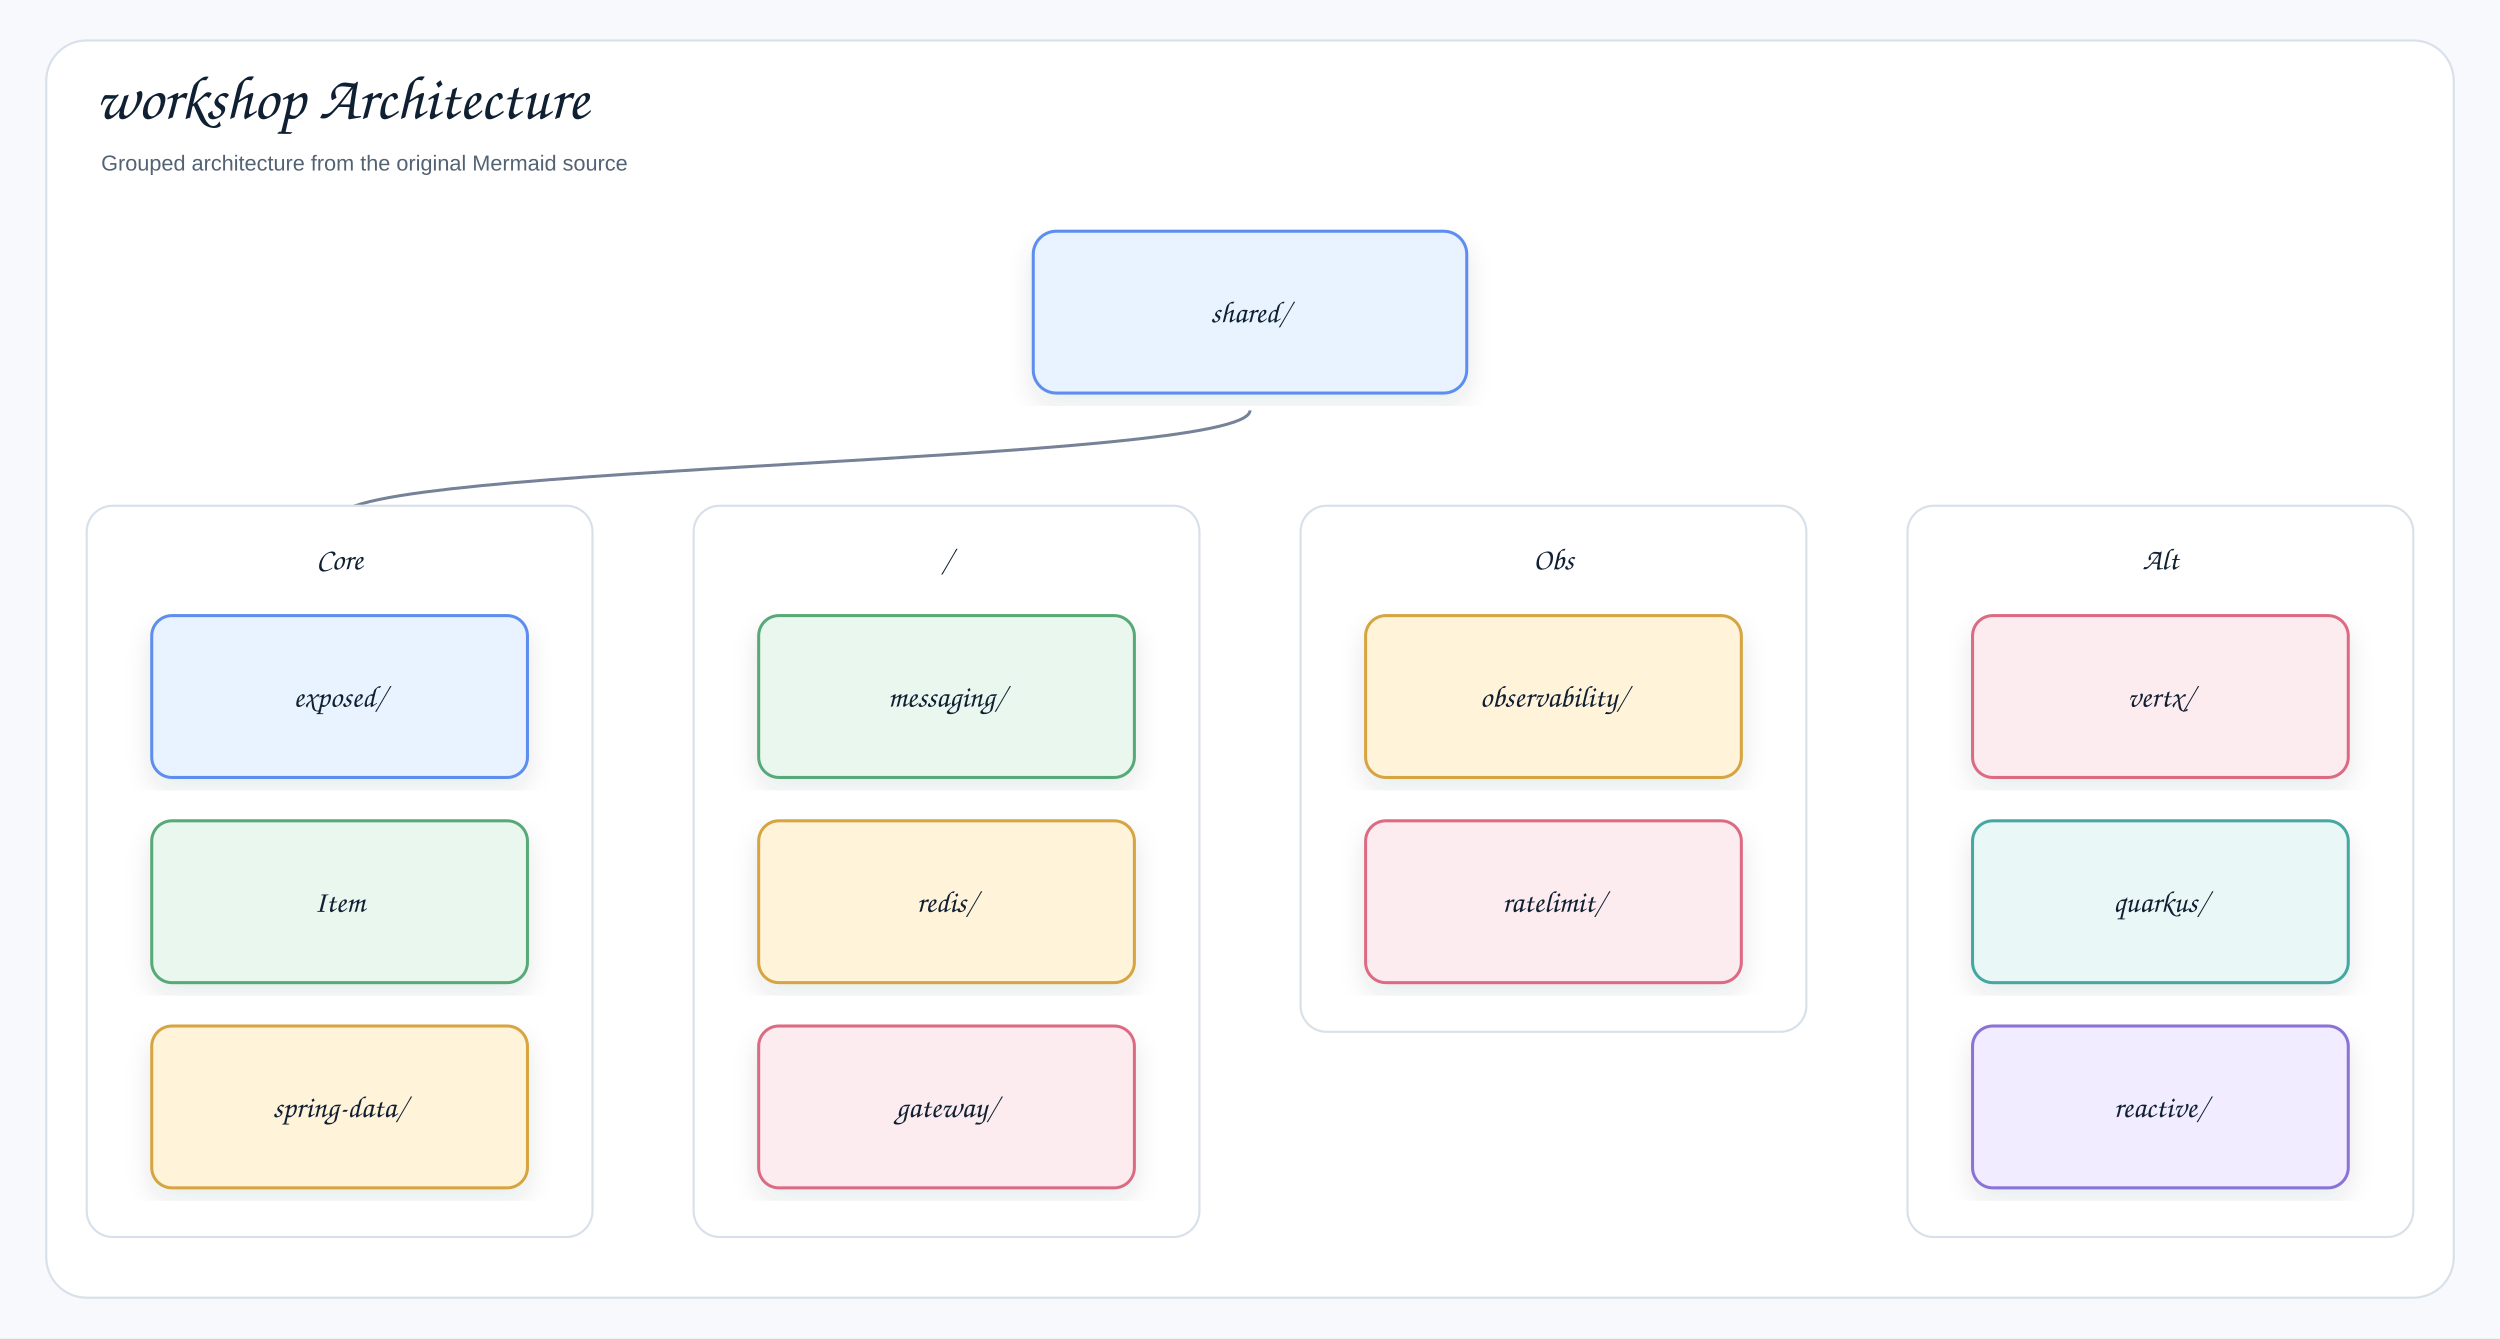
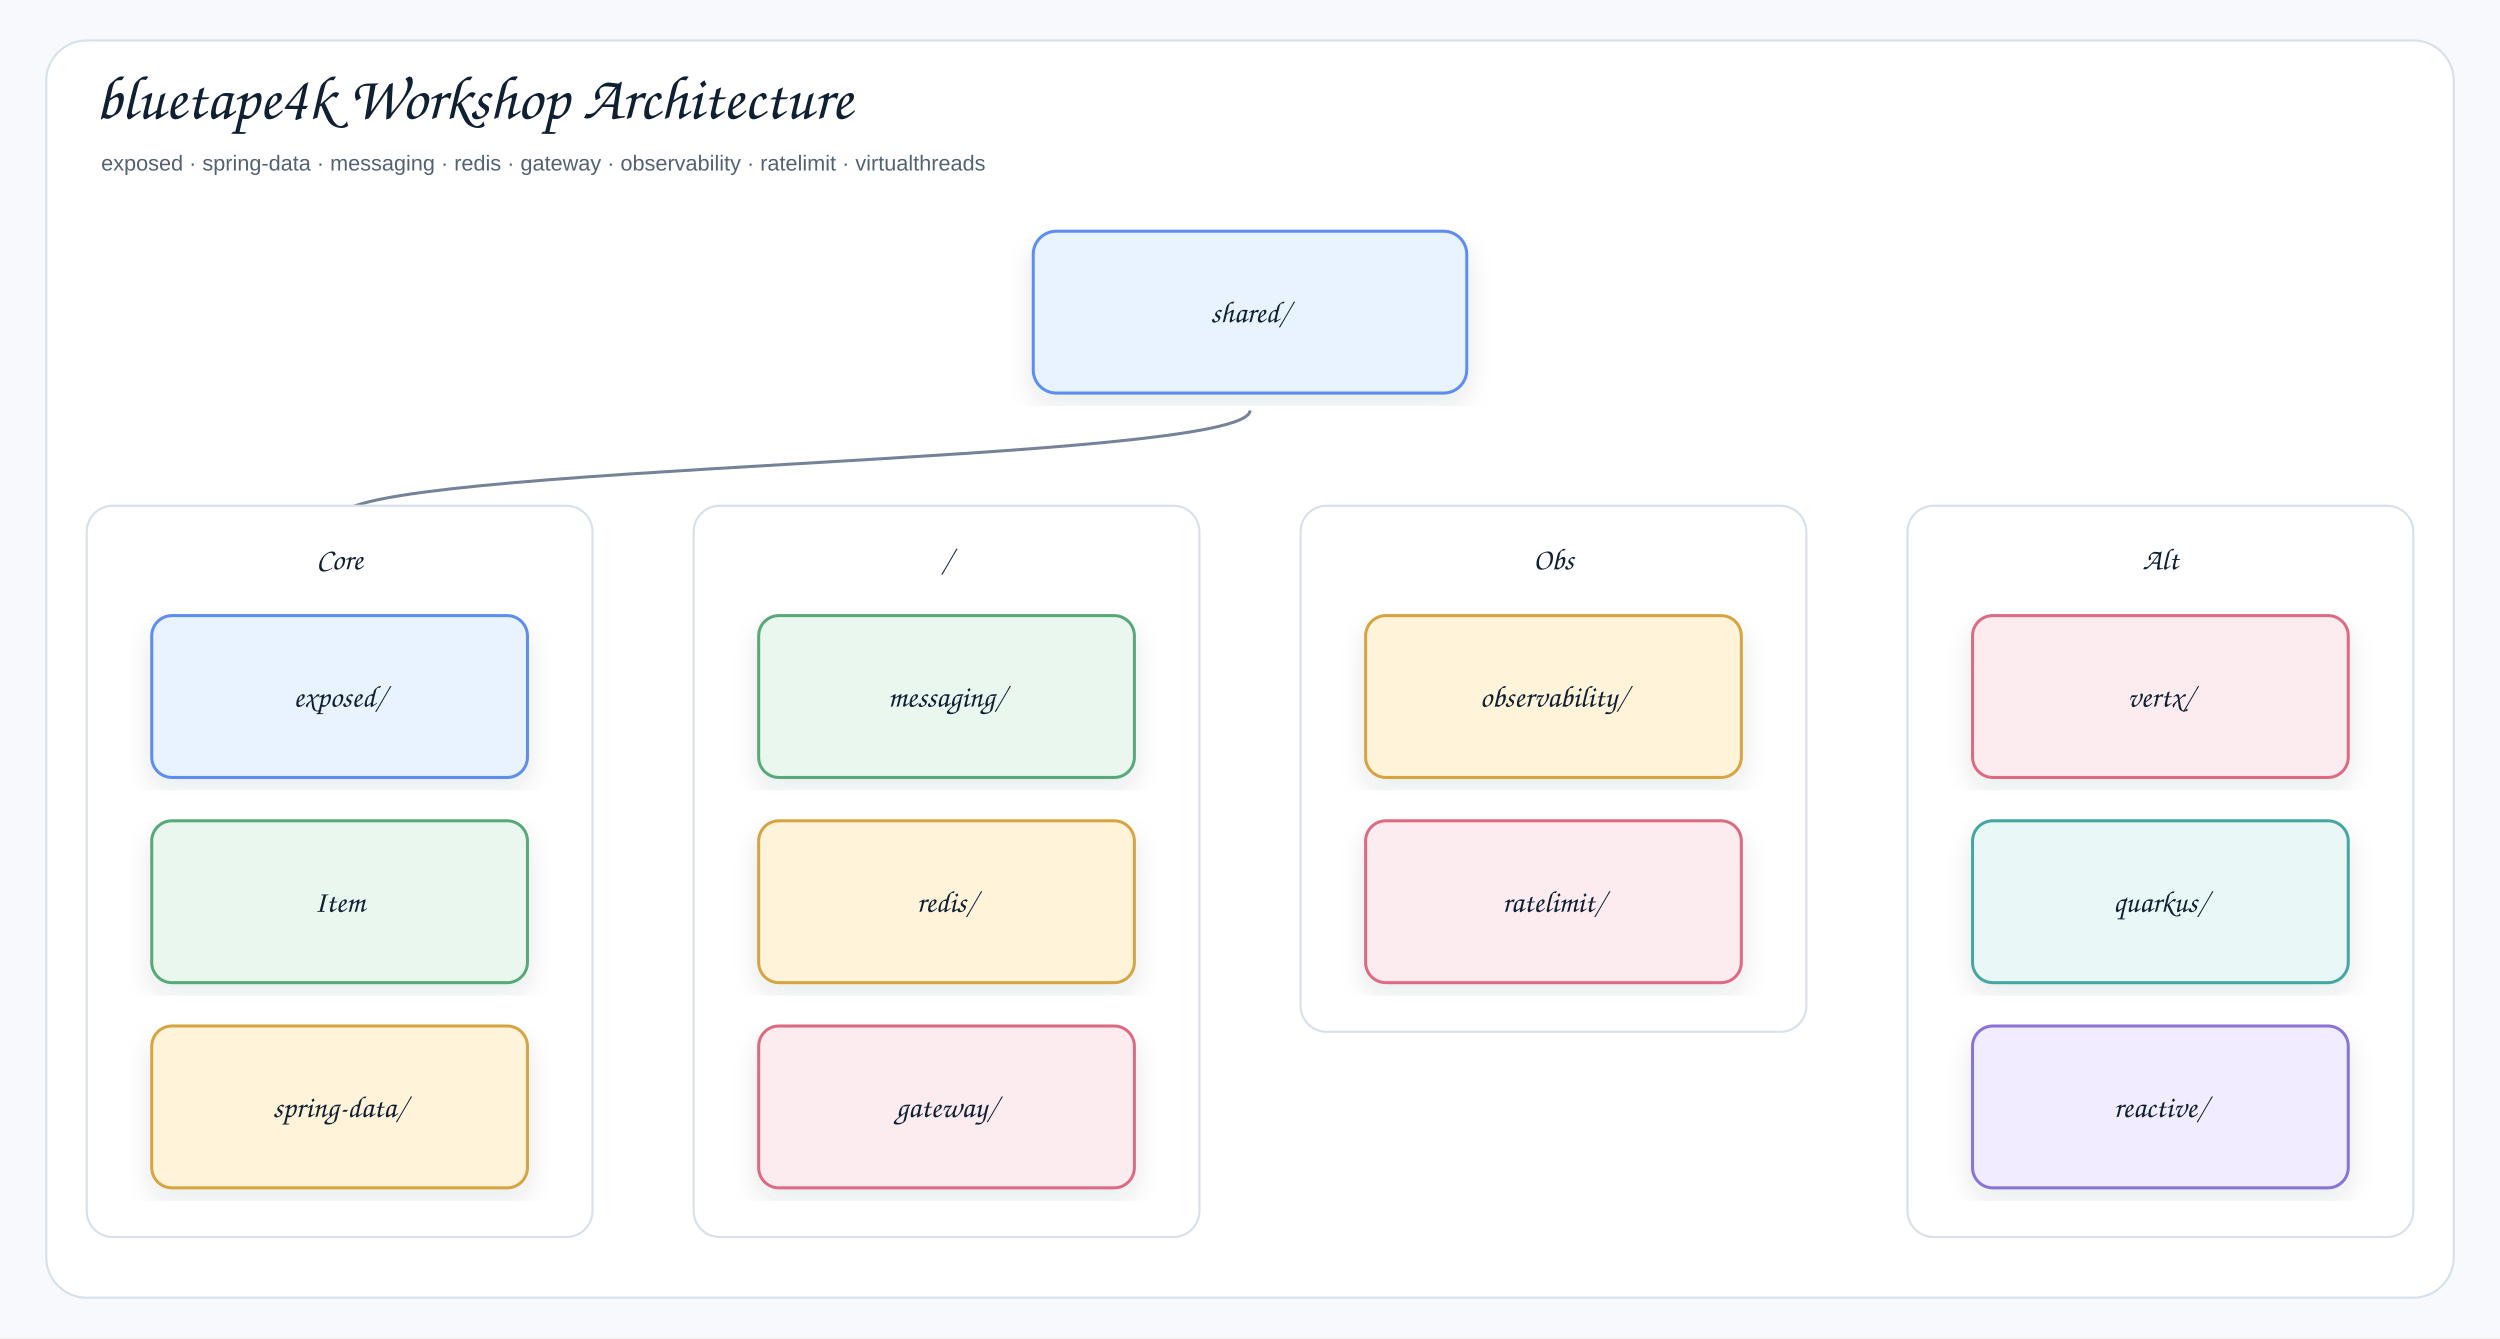
- <svg xmlns="http://www.w3.org/2000/svg" width="1730" height="926" viewBox="0 0 1730 926" role="img" aria-label="workshop Architecture">
+ <svg xmlns="http://www.w3.org/2000/svg" width="1730" height="926" viewBox="0 0 1730 926" role="img" aria-label="bluetape4k Workshop Architecture">
  <defs>
    <filter id="shadow" x="-8%" y="-8%" width="116%" height="116%">
      <feDropShadow dx="0" dy="8" stdDeviation="9" flood-color="#1f2937" flood-opacity="0.10" />
    </filter>
    <marker id="openArrow" markerWidth="12" markerHeight="10" refX="10" refY="5" orient="auto" markerUnits="strokeWidth">
      <path d="M 1 1 L 10 5 L 1 9" fill="none" stroke="#758297" stroke-width="1.8" stroke-linecap="round" stroke-linejoin="round" />
    </marker>
    <marker id="inherit" markerWidth="14" markerHeight="12" refX="12" refY="6" orient="auto" markerUnits="strokeWidth">
      <path d="M 0 1 L 12 6 L 0 11 Z" fill="#ffffff" stroke="#758297" stroke-width="1.8" />
    </marker>
    <style>
    .canvas{fill:#f7f9fc}.frame{fill:#fff;stroke:#d8e0ea;stroke-width:1.5}
    .title{font-family:"Architects Daughter","Comic Sans MS","Comic Sans",cursive;font-size:43px;font-weight:400;fill:#102033}
    .subtitle{font-family:"Comic Sans MS","Comic Sans","Comic Neue",Arial,sans-serif;font-size:15px;font-weight:400;fill:#536273}
    .label{font-family:"Architects Daughter","Comic Sans MS","Comic Sans",cursive;font-size:25px;font-weight:400;fill:#102033}
    .smallLabel{font-family:"Architects Daughter","Comic Sans MS","Comic Sans",cursive;font-size:21px;font-weight:400;fill:#102033}
    .mono{font-family:"Comic Sans MS","Comic Sans","Comic Neue",Arial,sans-serif;font-size:12px;font-weight:400;fill:#102033}
    .small{font-family:"Comic Sans MS","Comic Sans","Comic Neue",Arial,sans-serif;font-size:12px;font-weight:400;fill:#536273}
    .strong{font-family:"Comic Sans MS","Comic Sans","Comic Neue",Arial,sans-serif;font-size:13px;font-weight:400;fill:#102033}
    .card{stroke-width:2.1;filter:url(#shadow)}.compartment{stroke-width:1.5;fill:none}
    .line{stroke:#758297;stroke-width:2.1;fill:none;marker-end:url(#openArrow)}
    .plainLine{stroke:#758297;stroke-width:2.1;fill:none}
    .dashed{stroke:#758297;stroke-width:2.1;stroke-dasharray:7 6;fill:none;marker-end:url(#openArrow)}
    .inheritLine{stroke:#758297;stroke-width:2.2;fill:none;marker-end:url(#inherit)}
    .implLine{stroke:#758297;stroke-width:2.2;stroke-dasharray:8 7;fill:none;marker-end:url(#inherit)}
  </style>
  </defs>
  <rect class="canvas" width="1730" height="926" />
  <rect class="frame" x="32" y="28" width="1666" height="870" rx="28" />
-   <text class="title" x="66" y="82">workshop Architecture</text>
-   <text class="subtitle" x="70" y="118">Grouped architecture from the original Mermaid source</text>
+   <text class="title" x="66" y="82">bluetape4k Workshop Architecture</text>
+   <text class="subtitle" x="70" y="118">exposed · spring-data · messaging · redis · gateway · observability · ratelimit · virtualthreads</text>
  <path class="plainLine" d="M865 284 C865 321 235 321 235 358" />
  <g transform="translate(715,160)">
    <rect class="card" x="0" y="0" width="300" height="112" rx="16" fill="#E8F3FF" stroke="#5B8DEF" />
    <text class="smallLabel" x="150" y="63" text-anchor="middle">shared/</text>
  </g>
  <g transform="translate(60,350)">
    <rect x="0" y="0" width="350" height="506" rx="18" fill="#ffffff" stroke="#d8e0ea" stroke-width="1.5" />
    <text class="smallLabel" x="175" y="44" text-anchor="middle">Core</text>
  </g>
  <g transform="translate(105,426)">
    <rect class="card" x="0" y="0" width="260" height="112" rx="14" fill="#E8F3FF" stroke="#5B8DEF" />
    <text class="smallLabel" x="130" y="63" text-anchor="middle">exposed/</text>
  </g>
  <g transform="translate(105,568)">
    <rect class="card" x="0" y="0" width="260" height="112" rx="14" fill="#EAF7EF" stroke="#58A978" />
    <text class="smallLabel" x="130" y="63" text-anchor="middle">Item</text>
  </g>
  <g transform="translate(105,710)">
    <rect class="card" x="0" y="0" width="260" height="112" rx="14" fill="#FFF3D9" stroke="#D6A441" />
    <text class="smallLabel" x="130" y="63" text-anchor="middle">spring-data/</text>
  </g>
  <g transform="translate(480,350)">
    <rect x="0" y="0" width="350" height="506" rx="18" fill="#ffffff" stroke="#d8e0ea" stroke-width="1.5" />
    <text class="smallLabel" x="175" y="44" text-anchor="middle">/</text>
  </g>
  <g transform="translate(525,426)">
    <rect class="card" x="0" y="0" width="260" height="112" rx="14" fill="#EAF7EF" stroke="#58A978" />
    <text class="smallLabel" x="130" y="63" text-anchor="middle">messaging/</text>
  </g>
  <g transform="translate(525,568)">
    <rect class="card" x="0" y="0" width="260" height="112" rx="14" fill="#FFF3D9" stroke="#D6A441" />
    <text class="smallLabel" x="130" y="63" text-anchor="middle">redis/</text>
  </g>
  <g transform="translate(525,710)">
    <rect class="card" x="0" y="0" width="260" height="112" rx="14" fill="#FDECEF" stroke="#DC6B82" />
    <text class="smallLabel" x="130" y="63" text-anchor="middle">gateway/</text>
  </g>
  <g transform="translate(900,350)">
    <rect x="0" y="0" width="350" height="364" rx="18" fill="#ffffff" stroke="#d8e0ea" stroke-width="1.5" />
    <text class="smallLabel" x="175" y="44" text-anchor="middle">Obs</text>
  </g>
  <g transform="translate(945,426)">
    <rect class="card" x="0" y="0" width="260" height="112" rx="14" fill="#FFF3D9" stroke="#D6A441" />
    <text class="smallLabel" x="130" y="63" text-anchor="middle">observability/</text>
  </g>
  <g transform="translate(945,568)">
    <rect class="card" x="0" y="0" width="260" height="112" rx="14" fill="#FDECEF" stroke="#DC6B82" />
    <text class="smallLabel" x="130" y="63" text-anchor="middle">ratelimit/</text>
  </g>
  <g transform="translate(1320,350)">
    <rect x="0" y="0" width="350" height="506" rx="18" fill="#ffffff" stroke="#d8e0ea" stroke-width="1.5" />
    <text class="smallLabel" x="175" y="44" text-anchor="middle">Alt</text>
  </g>
  <g transform="translate(1365,426)">
    <rect class="card" x="0" y="0" width="260" height="112" rx="14" fill="#FDECEF" stroke="#DC6B82" />
    <text class="smallLabel" x="130" y="63" text-anchor="middle">vertx/</text>
  </g>
  <g transform="translate(1365,568)">
    <rect class="card" x="0" y="0" width="260" height="112" rx="14" fill="#E9F7F6" stroke="#45A7A1" />
    <text class="smallLabel" x="130" y="63" text-anchor="middle">quarkus/</text>
  </g>
  <g transform="translate(1365,710)">
    <rect class="card" x="0" y="0" width="260" height="112" rx="14" fill="#F1ECFF" stroke="#8A72D6" />
    <text class="smallLabel" x="130" y="63" text-anchor="middle">reactive/</text>
  </g>
</svg>
